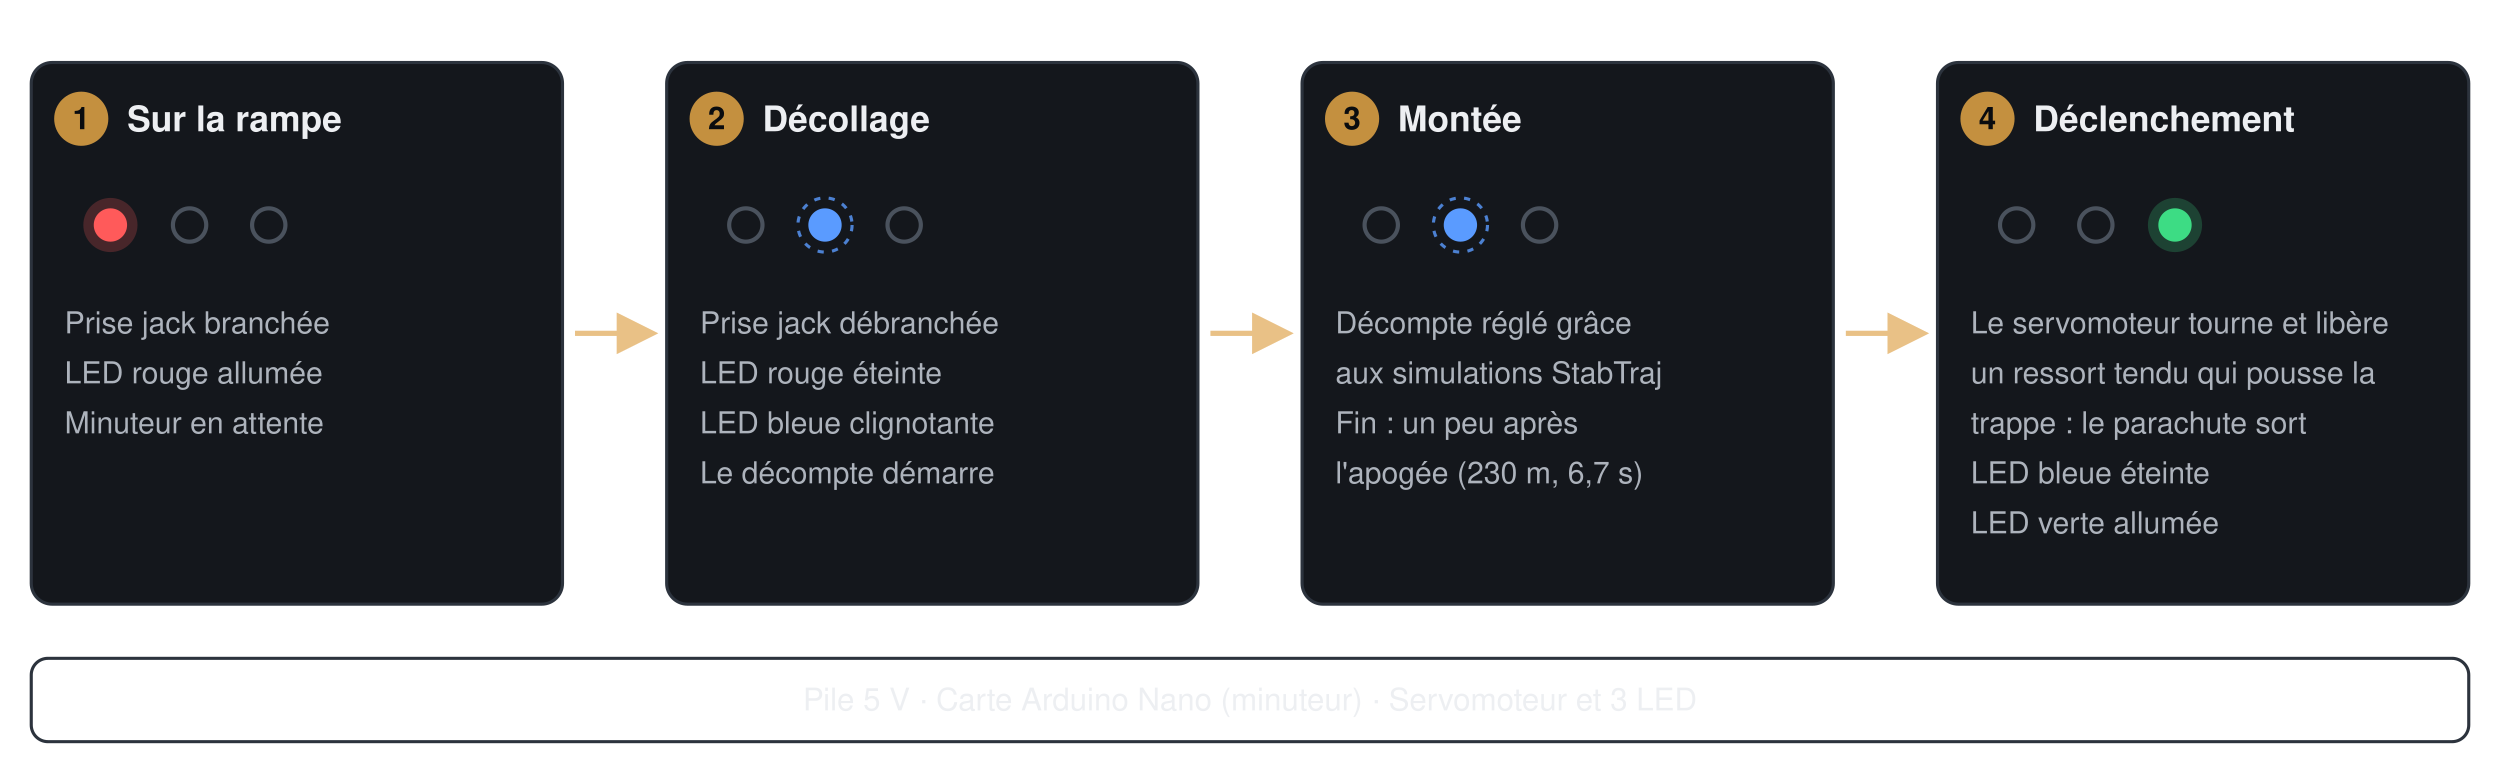
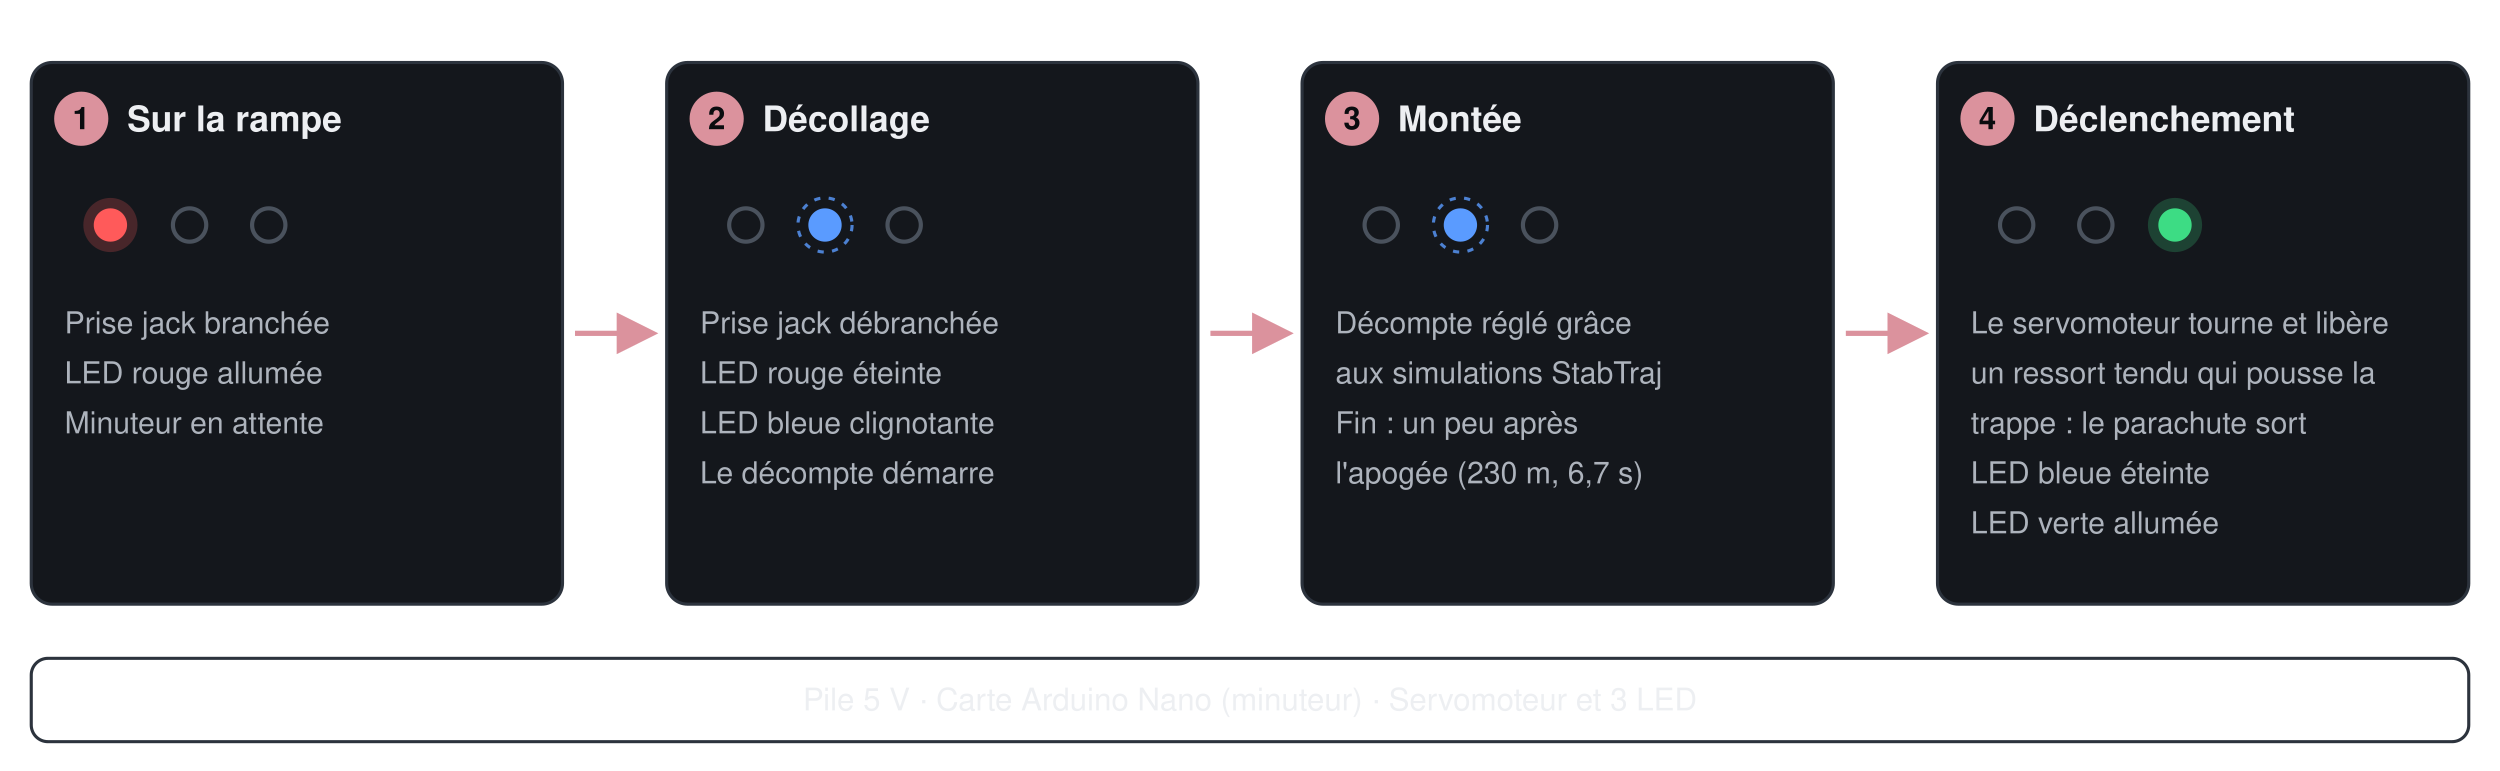
<svg xmlns="http://www.w3.org/2000/svg" viewBox="0 0 1200 370" width="1200" height="370" role="img" aria-label="Schéma du bloc électronique d'Icarus" font-family="Segoe UI, Helvetica, Arial, sans-serif">
  <defs>
    <marker id="ar" viewBox="0 0 10 10" refX="8" refY="5" markerWidth="8" markerHeight="8" orient="auto">
-       <path d="M0 0 L10 5 L0 10 z" fill="#e9c186" />
+       <path d="M0 0 L10 5 L0 10 z" fill="#db929d" />
    </marker>
  </defs>
  <rect x="15" y="30" width="255" height="260" rx="10" fill="#14171c" stroke="#2c333d" stroke-width="1.5" />
-   <circle cx="39" cy="57" r="13" fill="#c4903f" />
+   <circle cx="39" cy="57" r="13" fill="#db929d" />
  <text x="39" y="62" text-anchor="middle" font-size="15" font-weight="700" fill="#0a0c0f">1</text>
  <text x="61" y="63" font-size="17" font-weight="700" fill="#edeff2">Sur la rampe</text>
  <circle cx="53" cy="108" r="13" fill="#ff5a5a" opacity="0.22" />
  <circle cx="53" cy="108" r="8" fill="#ff5a5a" />
  <circle cx="91" cy="108" r="8" fill="none" stroke="#4a525d" stroke-width="2" />
  <circle cx="129" cy="108" r="8" fill="none" stroke="#4a525d" stroke-width="2" />
  <text x="31" y="160" font-size="14.5" fill="#adb3bc">Prise jack branchée</text>
  <text x="31" y="184" font-size="14.5" fill="#adb3bc">LED rouge allumée</text>
  <text x="31" y="208" font-size="14.5" fill="#adb3bc">Minuteur en attente</text>
-   <line x1="276" y1="160.0" x2="312" y2="160.0" stroke="#e9c186" stroke-width="2.5" marker-end="url(#ar)" />
+   <line x1="276" y1="160.0" x2="312" y2="160.0" stroke="#db929d" stroke-width="2.5" marker-end="url(#ar)" />
  <rect x="320" y="30" width="255" height="260" rx="10" fill="#14171c" stroke="#2c333d" stroke-width="1.5" />
-   <circle cx="344" cy="57" r="13" fill="#c4903f" />
+   <circle cx="344" cy="57" r="13" fill="#db929d" />
  <text x="344" y="62" text-anchor="middle" font-size="15" font-weight="700" fill="#0a0c0f">2</text>
  <text x="366" y="63" font-size="17" font-weight="700" fill="#edeff2">Décollage</text>
  <circle cx="358" cy="108" r="8" fill="none" stroke="#4a525d" stroke-width="2" />
  <circle cx="396" cy="108" r="13" fill="none" stroke="#5a9bff" stroke-width="1.5" stroke-dasharray="3 4" opacity="0.8" />
  <circle cx="396" cy="108" r="8" fill="#5a9bff" />
  <circle cx="434" cy="108" r="8" fill="none" stroke="#4a525d" stroke-width="2" />
  <text x="336" y="160" font-size="14.5" fill="#adb3bc">Prise jack débranchée</text>
  <text x="336" y="184" font-size="14.5" fill="#adb3bc">LED rouge éteinte</text>
  <text x="336" y="208" font-size="14.5" fill="#adb3bc">LED bleue clignotante</text>
  <text x="336" y="232" font-size="14.5" fill="#adb3bc">Le décompte démarre</text>
-   <line x1="581" y1="160.0" x2="617" y2="160.0" stroke="#e9c186" stroke-width="2.5" marker-end="url(#ar)" />
+   <line x1="581" y1="160.0" x2="617" y2="160.0" stroke="#db929d" stroke-width="2.5" marker-end="url(#ar)" />
  <rect x="625" y="30" width="255" height="260" rx="10" fill="#14171c" stroke="#2c333d" stroke-width="1.5" />
-   <circle cx="649" cy="57" r="13" fill="#c4903f" />
+   <circle cx="649" cy="57" r="13" fill="#db929d" />
  <text x="649" y="62" text-anchor="middle" font-size="15" font-weight="700" fill="#0a0c0f">3</text>
  <text x="671" y="63" font-size="17" font-weight="700" fill="#edeff2">Montée</text>
  <circle cx="663" cy="108" r="8" fill="none" stroke="#4a525d" stroke-width="2" />
  <circle cx="701" cy="108" r="13" fill="none" stroke="#5a9bff" stroke-width="1.5" stroke-dasharray="3 4" opacity="0.8" />
  <circle cx="701" cy="108" r="8" fill="#5a9bff" />
  <circle cx="739" cy="108" r="8" fill="none" stroke="#4a525d" stroke-width="2" />
  <text x="641" y="160" font-size="14.5" fill="#adb3bc">Décompte réglé grâce</text>
  <text x="641" y="184" font-size="14.5" fill="#adb3bc">aux simulations StabTraj</text>
  <text x="641" y="208" font-size="14.5" fill="#adb3bc">Fin : un peu après</text>
  <text x="641" y="232" font-size="14.5" fill="#adb3bc">l'apogée (230 m, 6,7 s)</text>
-   <line x1="886" y1="160.0" x2="922" y2="160.0" stroke="#e9c186" stroke-width="2.5" marker-end="url(#ar)" />
+   <line x1="886" y1="160.0" x2="922" y2="160.0" stroke="#db929d" stroke-width="2.5" marker-end="url(#ar)" />
  <rect x="930" y="30" width="255" height="260" rx="10" fill="#14171c" stroke="#2c333d" stroke-width="1.5" />
-   <circle cx="954" cy="57" r="13" fill="#c4903f" />
+   <circle cx="954" cy="57" r="13" fill="#db929d" />
  <text x="954" y="62" text-anchor="middle" font-size="15" font-weight="700" fill="#0a0c0f">4</text>
  <text x="976" y="63" font-size="17" font-weight="700" fill="#edeff2">Déclenchement</text>
  <circle cx="968" cy="108" r="8" fill="none" stroke="#4a525d" stroke-width="2" />
  <circle cx="1006" cy="108" r="8" fill="none" stroke="#4a525d" stroke-width="2" />
  <circle cx="1044" cy="108" r="13" fill="#3ddc84" opacity="0.22" />
  <circle cx="1044" cy="108" r="8" fill="#3ddc84" />
  <text x="946" y="160" font-size="14.5" fill="#adb3bc">Le servomoteur tourne et libère</text>
  <text x="946" y="184" font-size="14.5" fill="#adb3bc">un ressort tendu qui pousse la</text>
  <text x="946" y="208" font-size="14.5" fill="#adb3bc">trappe : le parachute sort</text>
  <text x="946" y="232" font-size="14.5" fill="#adb3bc">LED bleue éteinte</text>
  <text x="946" y="256" font-size="14.5" fill="#adb3bc">LED verte allumée</text>
  <rect x="15" y="316" width="1170" height="40" rx="8" fill="none" stroke="#2c333d" stroke-width="1.5" />
  <text x="600" y="341" text-anchor="middle" font-size="15" fill="#edeff2">Pile 5 V  ·  Carte Arduino Nano (minuteur)  ·  Servomoteur et 3 LED</text>
</svg>
